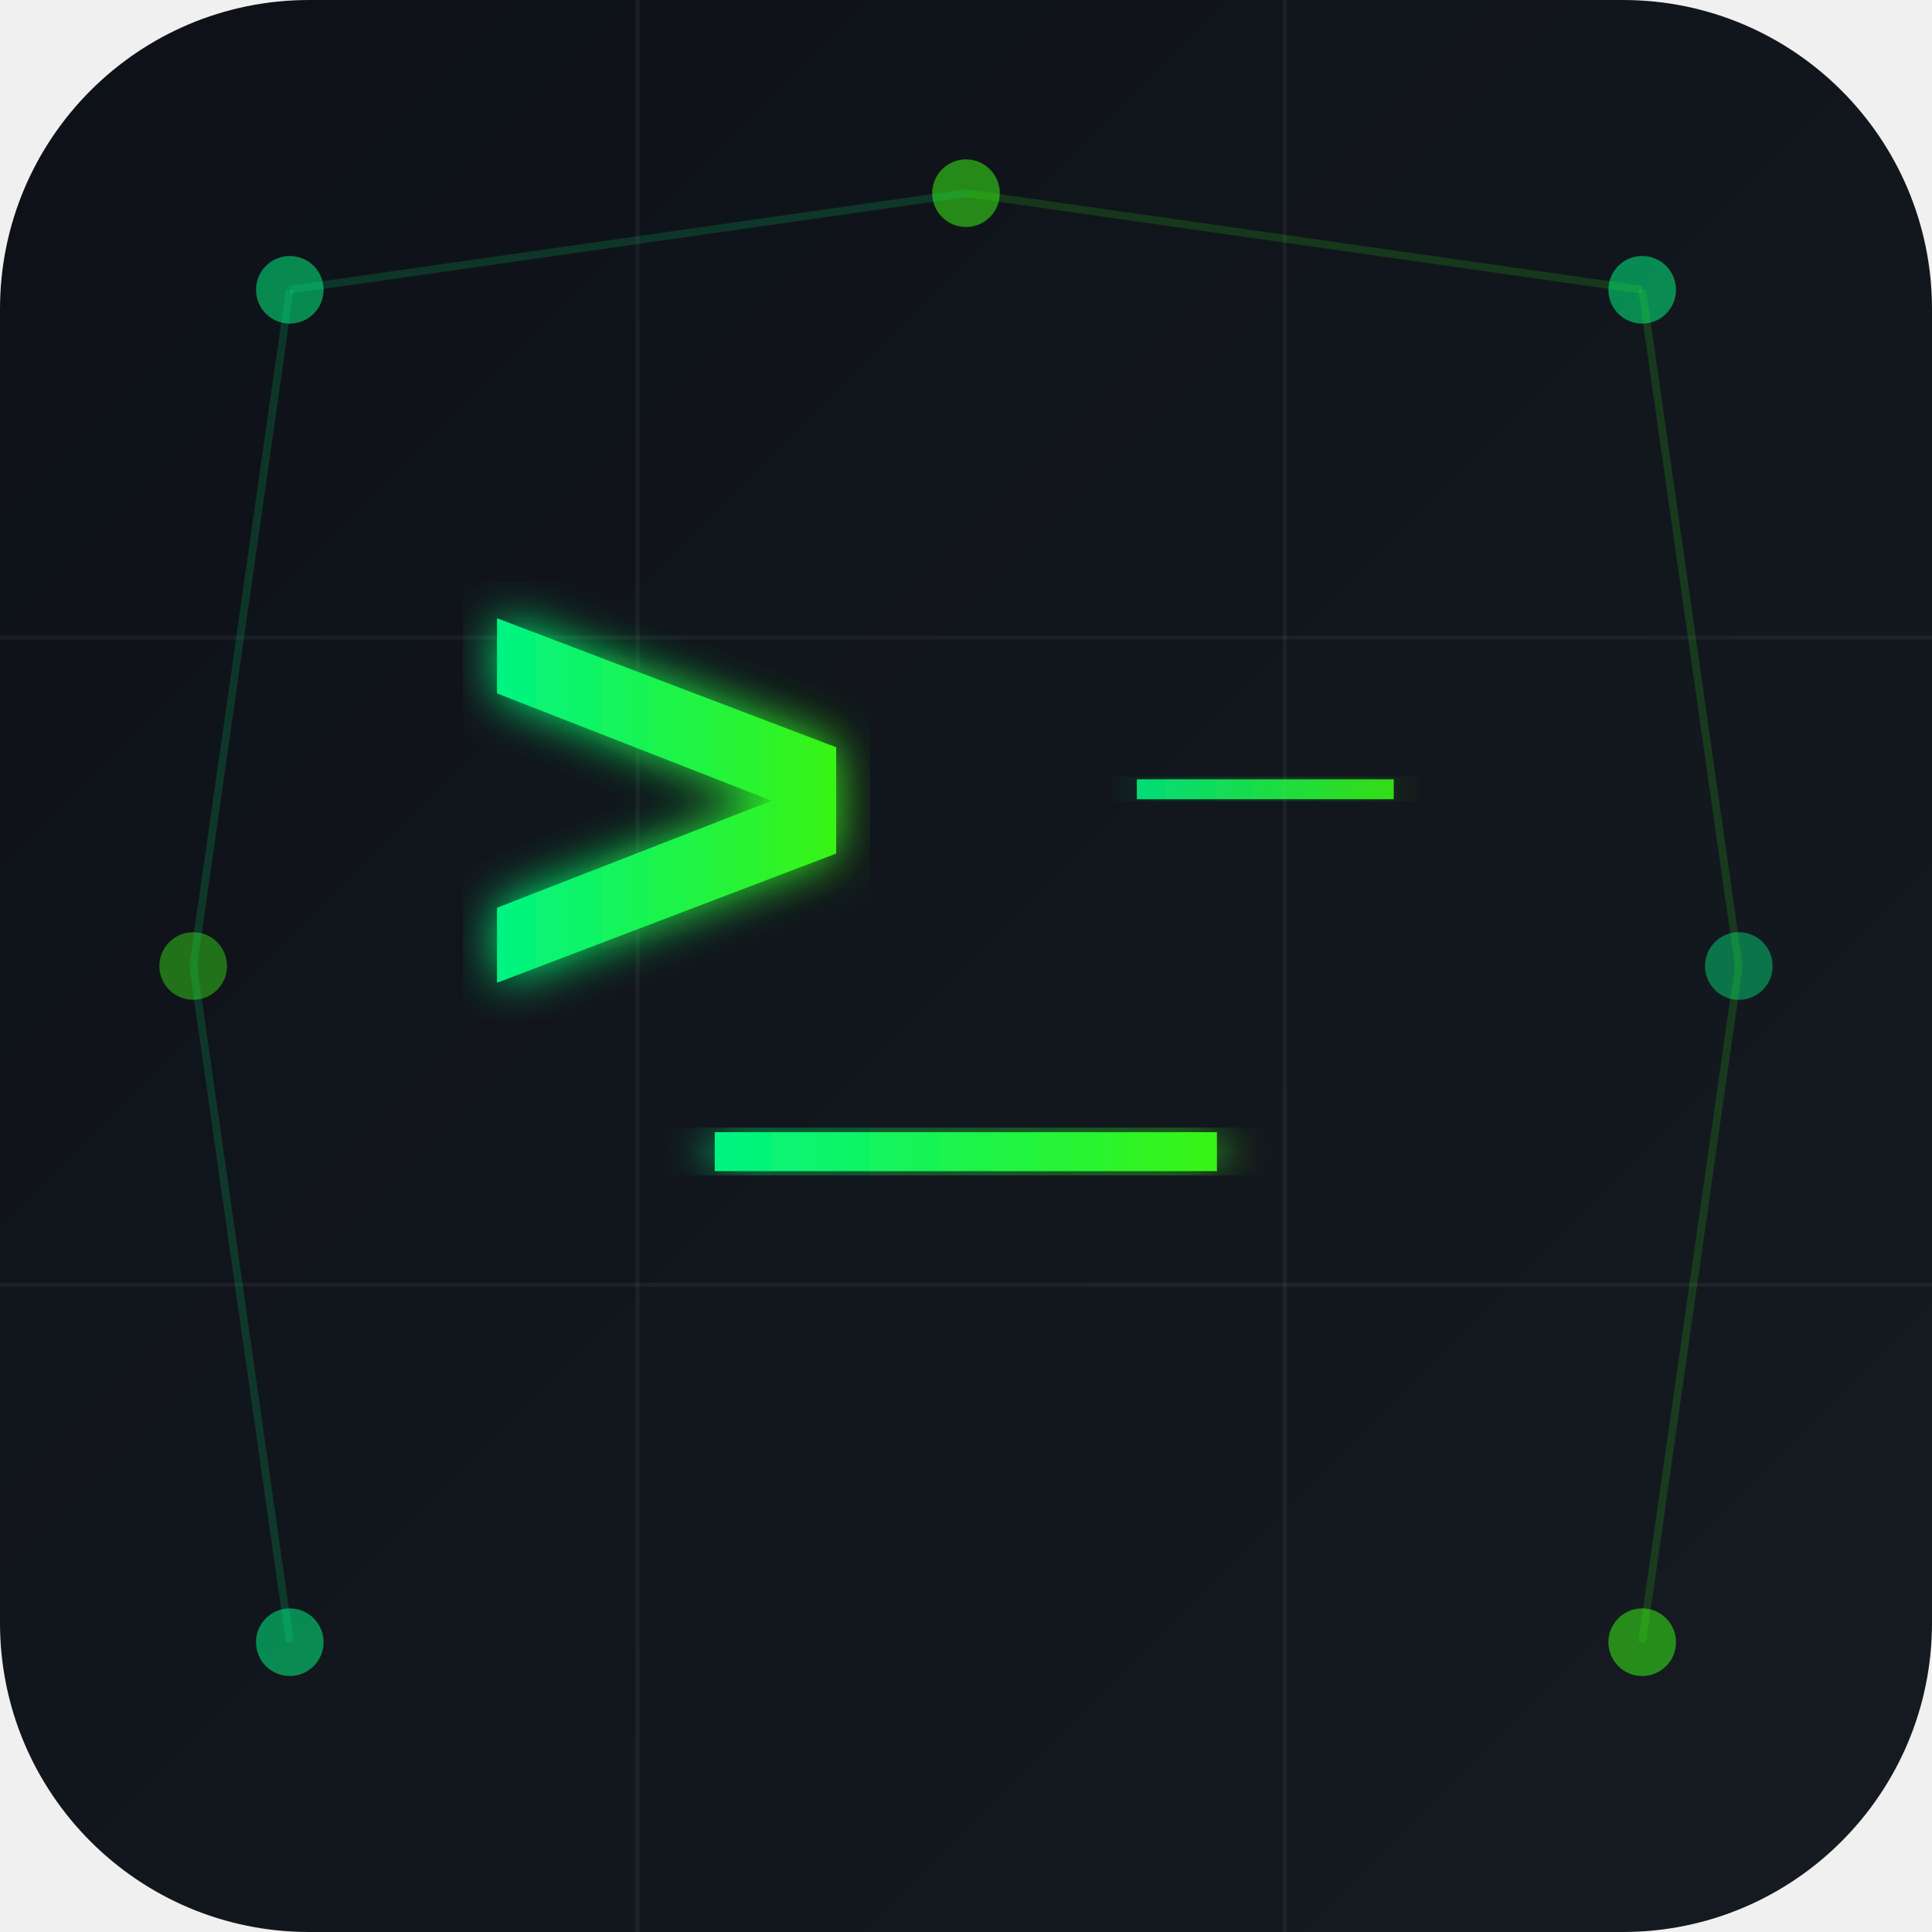
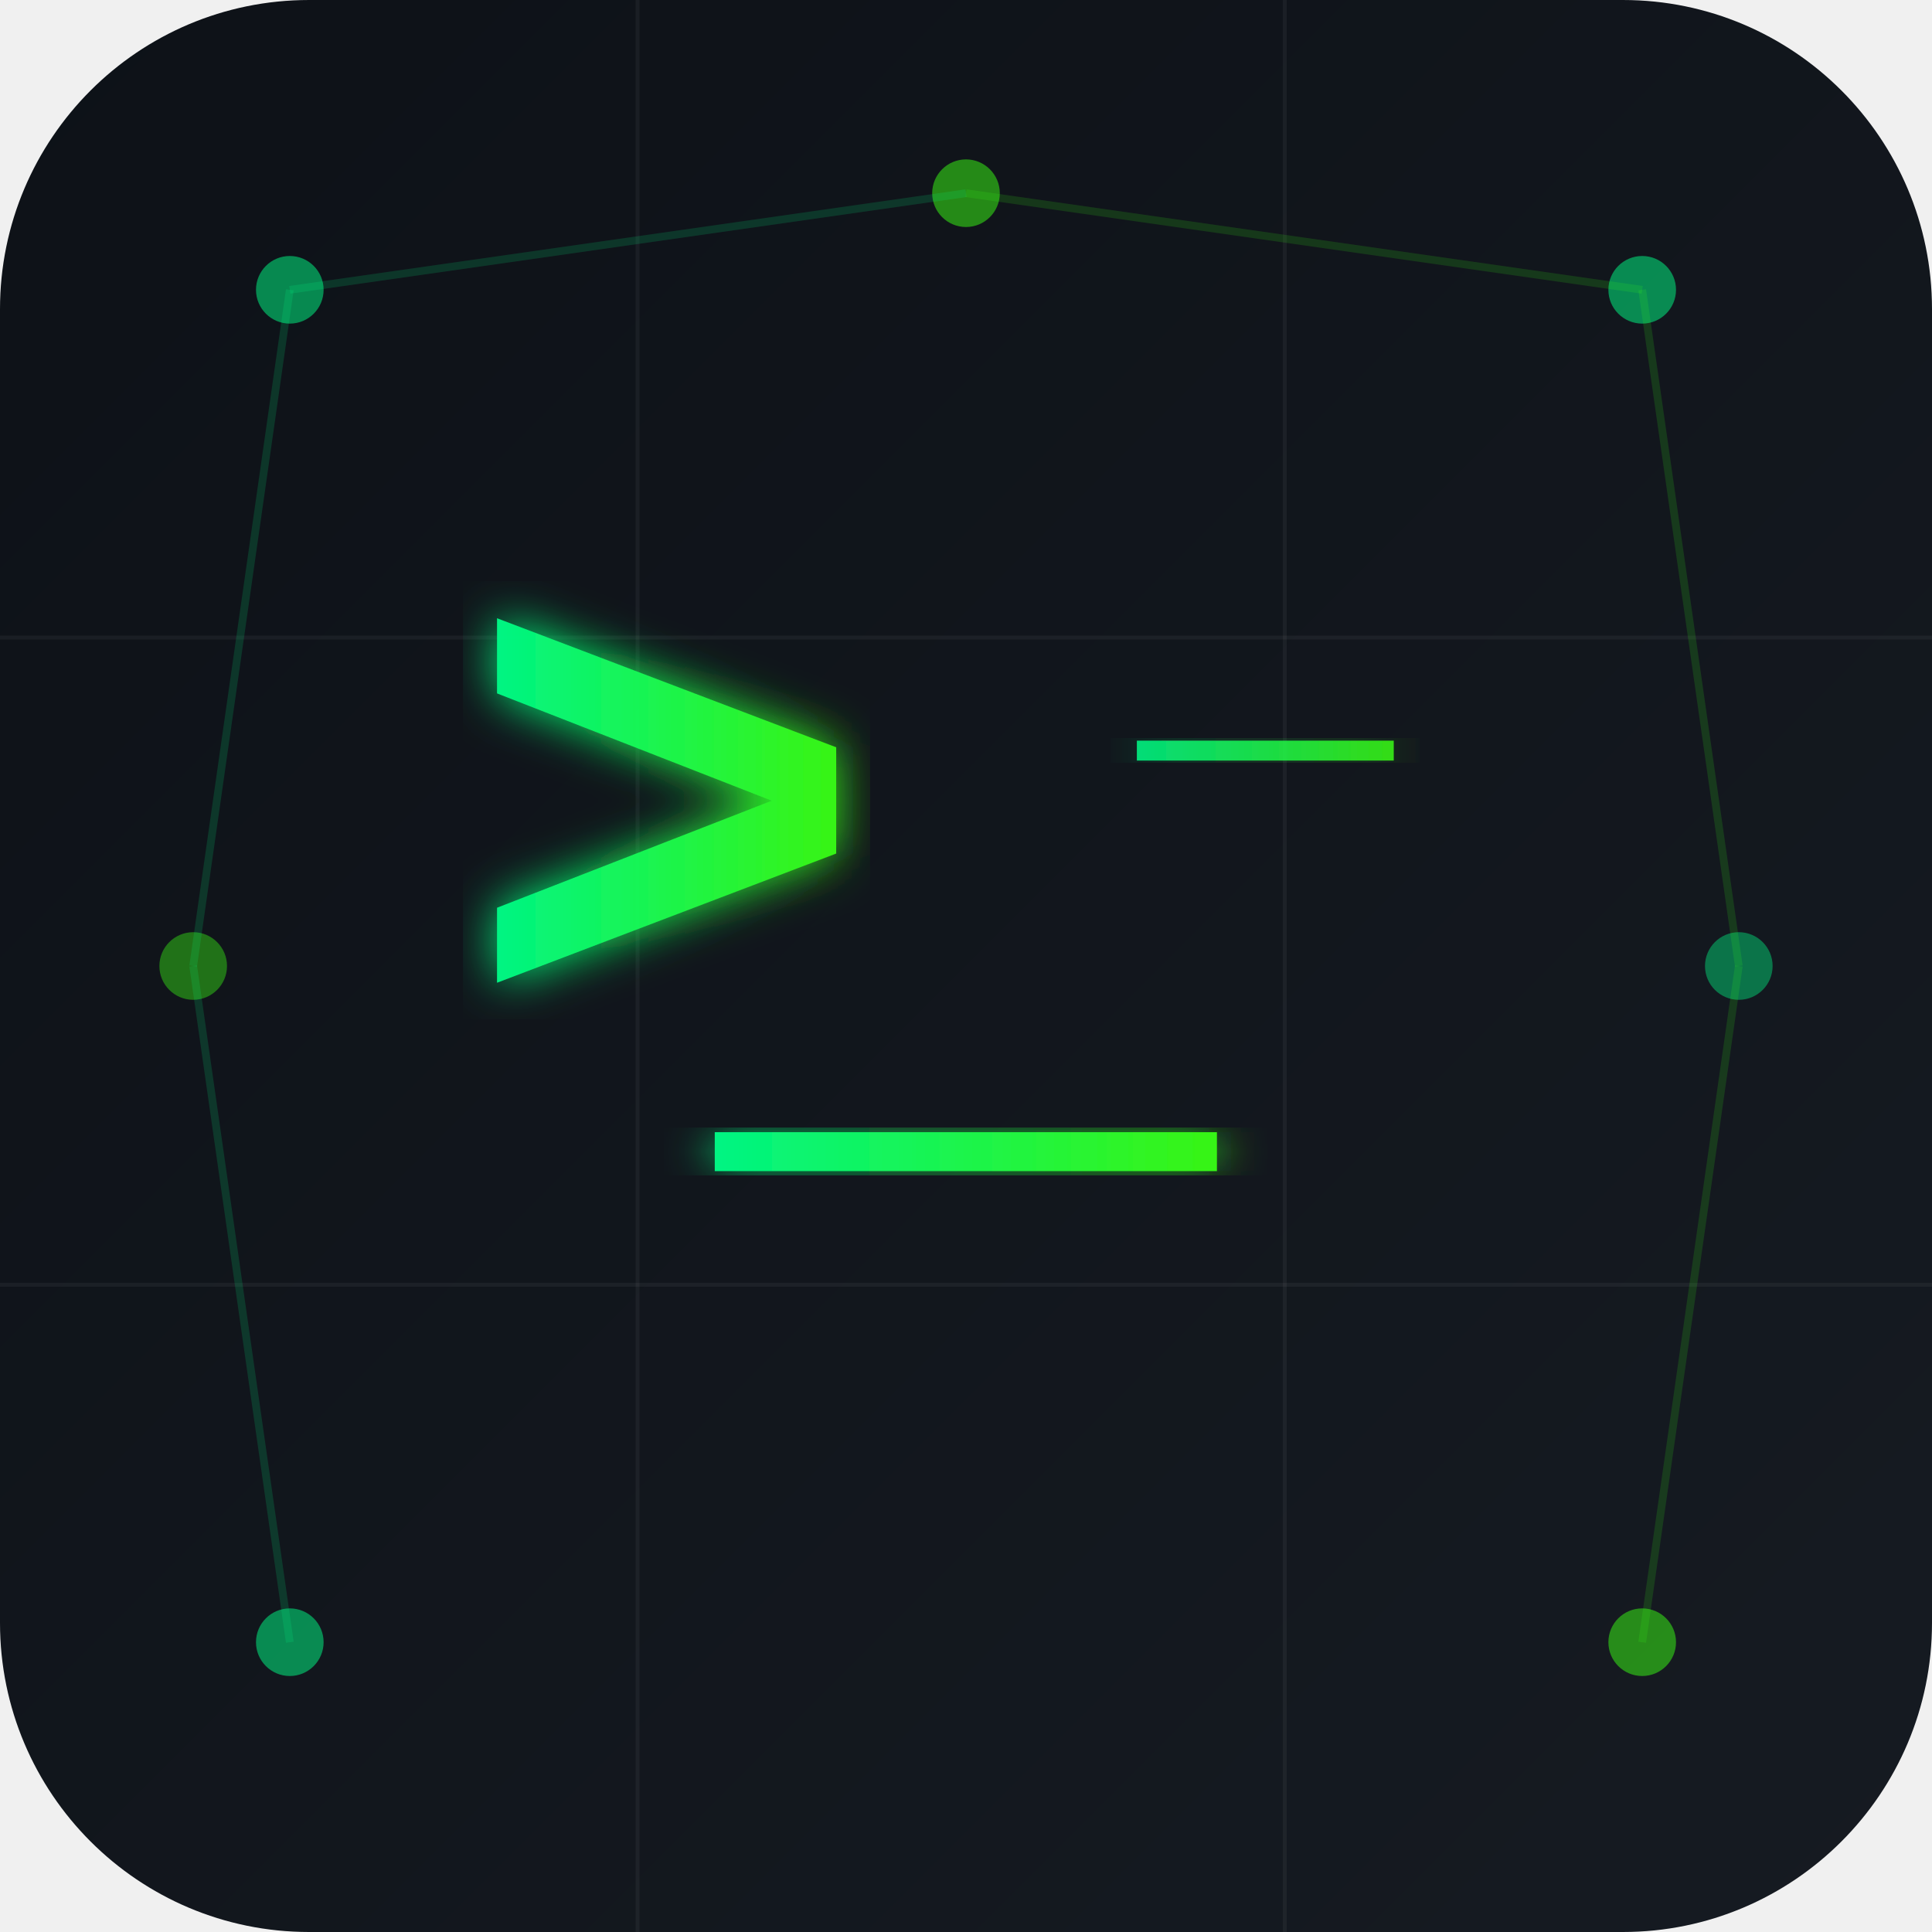
<svg xmlns="http://www.w3.org/2000/svg" viewBox="0 0 200 200" width="200" height="200">
  <defs>
    <linearGradient id="bg" x1="0%" y1="0%" x2="100%" y2="100%">
      <stop offset="0%" style="stop-color:#0d1117" />
      <stop offset="100%" style="stop-color:#161b22" />
    </linearGradient>
    <linearGradient id="prompt" x1="0%" y1="0%" x2="100%" y2="0%">
      <stop offset="0%" style="stop-color:#00ff88" />
      <stop offset="100%" style="stop-color:#39ff14" />
    </linearGradient>
    <filter id="glow">
      <feGaussianBlur stdDeviation="2.5" result="blur" />
      <feMerge>
        <feMergeNode in="blur" />
        <feMergeNode in="SourceGraphic" />
      </feMerge>
    </filter>
  </defs>
  <rect width="200" height="200" rx="32" fill="url(#bg)" />
  <line x1="0" y1="66" x2="200" y2="66" stroke="#ffffff" stroke-width="0.4" opacity="0.05" />
  <line x1="0" y1="133" x2="200" y2="133" stroke="#ffffff" stroke-width="0.4" opacity="0.05" />
  <line x1="66" y1="0" x2="66" y2="200" stroke="#ffffff" stroke-width="0.4" opacity="0.05" />
  <line x1="133" y1="0" x2="133" y2="200" stroke="#ffffff" stroke-width="0.4" opacity="0.05" />
  <circle cx="30" cy="30" r="3.5" fill="#00ff88" opacity="0.5" />
  <circle cx="100" cy="20" r="3.5" fill="#39ff14" opacity="0.5" />
  <circle cx="170" cy="30" r="3.5" fill="#00ff88" opacity="0.5" />
  <circle cx="170" cy="170" r="3.5" fill="#39ff14" opacity="0.5" />
  <circle cx="30" cy="170" r="3.5" fill="#00ff88" opacity="0.5" />
  <circle cx="20" cy="100" r="3.5" fill="#39ff14" opacity="0.4" />
  <circle cx="180" cy="100" r="3.5" fill="#00ff88" opacity="0.4" />
  <line x1="30" y1="30" x2="100" y2="20" stroke="#00ff88" stroke-width="0.8" opacity="0.15" />
  <line x1="100" y1="20" x2="170" y2="30" stroke="#39ff14" stroke-width="0.8" opacity="0.15" />
  <line x1="30" y1="30" x2="20" y2="100" stroke="#00ff88" stroke-width="0.8" opacity="0.15" />
  <line x1="170" y1="30" x2="180" y2="100" stroke="#39ff14" stroke-width="0.8" opacity="0.15" />
  <line x1="20" y1="100" x2="30" y2="170" stroke="#00ff88" stroke-width="0.8" opacity="0.15" />
  <line x1="180" y1="100" x2="170" y2="170" stroke="#39ff14" stroke-width="0.8" opacity="0.15" />
  <text x="100" y="112" text-anchor="middle" font-family="'SF Mono','Fira Code','Courier New',monospace" font-size="86" font-weight="700" fill="url(#prompt)" filter="url(#glow)" opacity="0.95">_</text>
-   <text x="131" y="78" text-anchor="middle" font-family="'SF Mono','Fira Code','Courier New',monospace" font-size="44" font-weight="700" fill="url(#prompt)" filter="url(#glow)" opacity="0.85">_</text>
+   <text x="131" y="74" text-anchor="middle" font-family="'SF Mono','Fira Code','Courier New',monospace" font-size="44" font-weight="700" fill="url(#prompt)" filter="url(#glow)" opacity="0.85">_</text>
  <text x="48" y="106" text-anchor="start" font-family="'SF Mono','Fira Code','Courier New',monospace" font-size="70" font-weight="700" fill="url(#prompt)" filter="url(#glow)" opacity="0.95">&gt;</text>
</svg>
